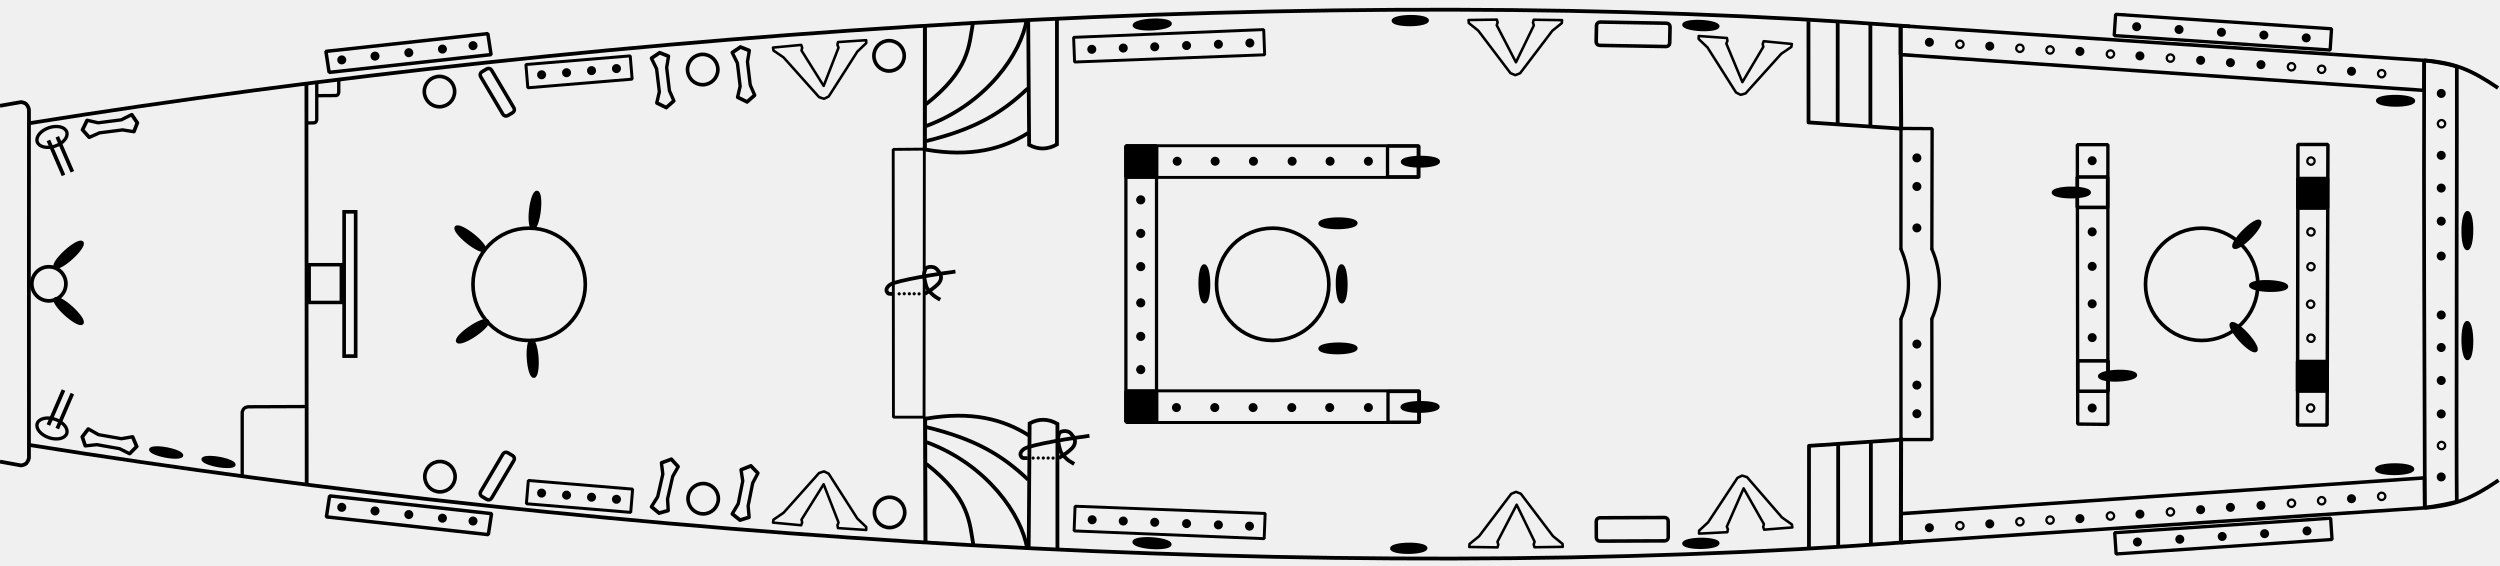
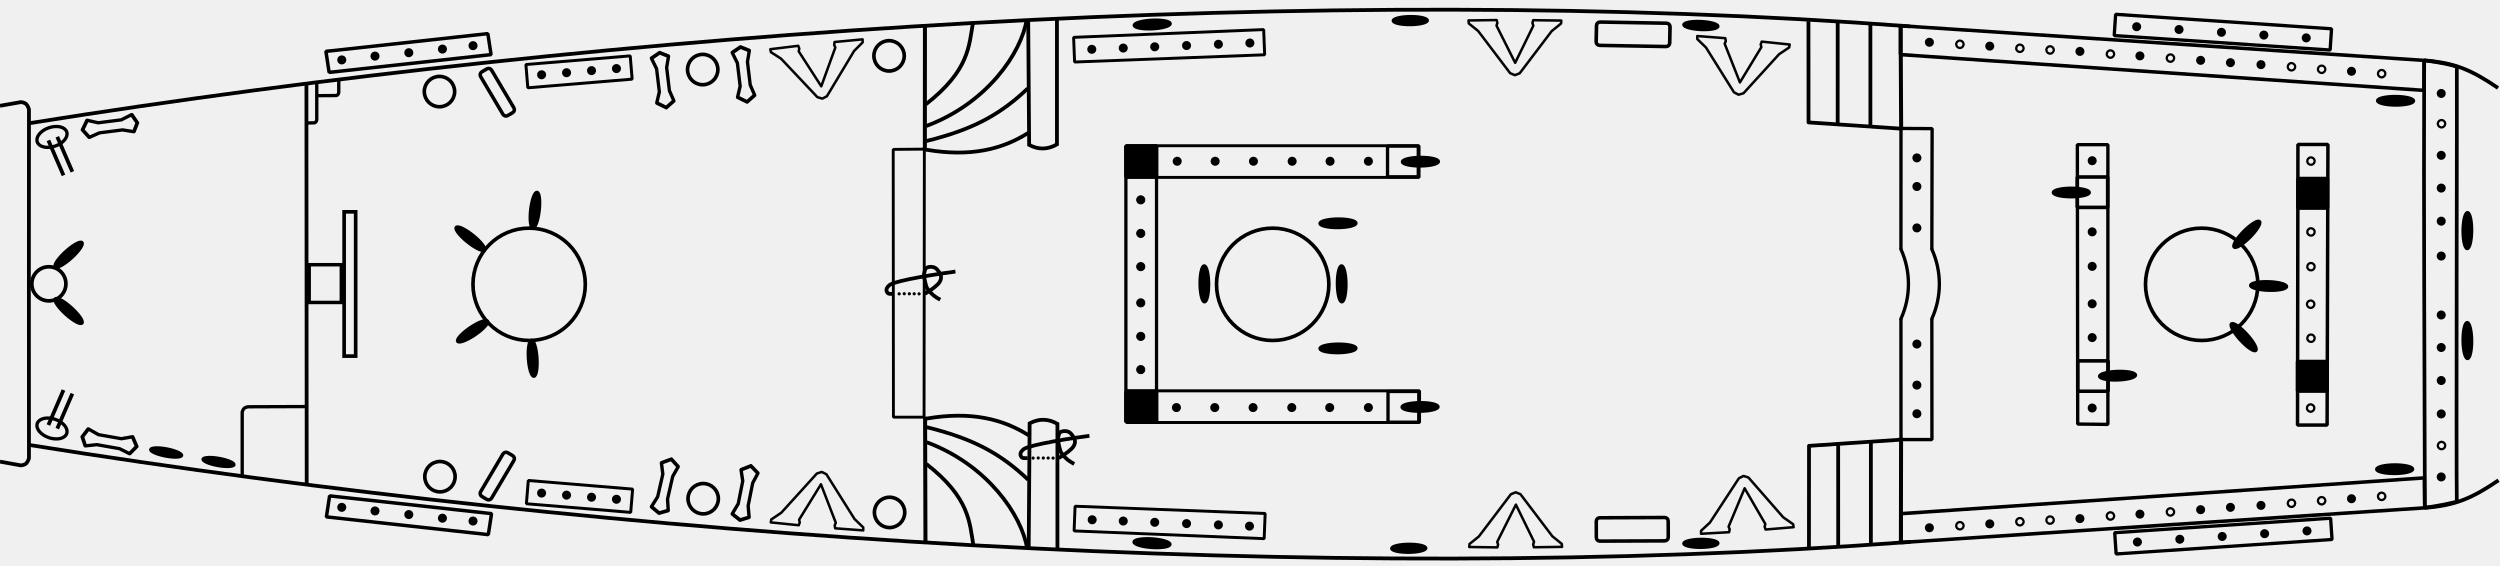
<svg xmlns="http://www.w3.org/2000/svg" xmlns:ns2="https://github.com/jolaf/rigging" xmlns:xlink="http://www.w3.org/1999/xlink" viewBox="-2 -11 659 125.586" version="1.1" id="svg993" width="659" height="149">
  <defs id="defs4">
    <circle style="fill:none;fill-rule:evenodd;stroke:#000000;stroke-width:0.962;stroke-miterlimit:0" id="circle4449" cx="160.871" cy="398.091" r="4" />
    <rect id="deckMask" width="220.711" height="146.642" x="277.269" y="-0.809" />
    <ellipse cx="3.721" cy="-575.374" rx="1.126" ry="4.735" id="the_ellipse" style="fill:#000000;fill-rule:evenodd;stroke:#000000;stroke-width:0.88;stroke-linecap:round;stroke-linejoin:round" transform="rotate(89.50973)" />
    <circle style="fill:#000000;fill-rule:evenodd;stroke:#000000;stroke-width:0.882;stroke-miterlimit:0" id="nagel" cx="567.539" cy="28.152" transform="rotate(-8.297298)" r="0.759" />
    <circle r="0.974" cy="138.775" cx="607.213" id="nagel-hole" style="fill:none;fill-rule:evenodd;stroke:#000000;stroke-width:0.601;stroke-miterlimit:0" transform="rotate(-8.297298)" />
    <rect rx="2.4" y="138.702" x="650.73" height="9.613" width="18.143" id="rect_big" style="fill:#ffffff;fill-opacity:0.001;fill-rule:evenodd;stroke:#000000;stroke-width:0.88;stroke-linecap:round;stroke-linejoin:round" />
    <rect rx="1.3" y="135.08" x="624.196" height="9.104" width="4.761" id="rect_small" style="fill:#ffffff;fill-opacity:0.001;fill-rule:evenodd;stroke:#000000;stroke-width:0.88;stroke-miterlimit:0.3" />
-     <path style="fill:#ffffff;fill-opacity:0.001;fill-rule:evenodd;stroke:#000000;stroke-width:0.88;stroke-linecap:round;stroke-linejoin:round" d="m 654.548,145.163 -11.071,-14.598 -3.259,-2.634 -0.089,-1.027 9.732,-0.134 0.268,0.982 -0.312,0.938 6.476,12.89 6.297,-12.845 -0.312,-0.938 0.268,-0.982 9.732,0.134 -0.089,1.027 -3.259,2.634 -11.071,14.598 -1.655,0.647 z" id="the_V_big" />
-     <path id="the_V_small" d="m 658.953,141.072 -8.49,-11.195 -2.499,-2.02 -0.069,-0.787 7.463,-0.103 0.205,0.753 -0.24,0.719 5.073,9.774 4.723,-9.74 -0.24,-0.719 0.205,-0.753 7.463,0.103 -0.069,0.787 -2.499,2.02 -8.49,11.195 -1.269,0.496 z" style="fill:#ffffff;fill-opacity:0.001;fill-rule:evenodd;stroke:#000000;stroke-width:0.675;stroke-linecap:round;stroke-linejoin:round" />
+     <g id="the_V">
+       <path id="the_V_black" d="m 426.259,54.267 -8.424,-11.107 -2.479,-2.004 -0.067,-0.781 7.404,-0.102 0.204,0.747 -0.238,0.713 4.927,9.807 4.791,-9.773 -0.238,-0.713 0.204,-0.747 7.404,0.102 -0.067,0.781 -2.479,2.004 -8.424,11.107 -1.259,0.493 z" style="fill:none;fill-opacity:0.001;fill-rule:evenodd;stroke:#000000;stroke-width:0.67;stroke-linecap:round;stroke-linejoin:round" />
+       <path style="fill:#ffffff;fill-opacity:0.031;fill-rule:evenodd;stroke:none;stroke-width:0.688;stroke-linecap:round;stroke-linejoin:round" d="m 426.225,54.588 -8.654,-11.411 -2.547,-2.059 -0.07,-0.803 7.607,-0.105 0.209,0.768 -0.244,0.733 5.062,10.075 4.922,-10.04 -0.244,-0.733 0.209,-0.768 7.607,0.105 -0.07,0.803 -2.547,2.059 -8.654,11.411 -1.293,0.506 z" id="the_V_white" />
+     </g>
    <g transform="matrix(-1,0,0,1,657.0613,84.96837)" id="strange_on_hut">
      <ellipse style="fill:#ffffff;fill-opacity:0.001;fill-rule:evenodd;stroke:#000000;stroke-width:0.88;stroke-miterlimit:0.3" id="path4323" cx="-74.057" cy="420.366" rx="4.104" ry="2.557" transform="rotate(-18.74917,-1131.871,-71.94031)" />
      <path transform="translate(-36.93956,-367.6302)" id="path4328" d="m 61.959,411.73 3.977,9.218" style="stroke:#000000;stroke-width:1px" />
      <path transform="translate(-36.93956,-367.6302)" style="stroke:#000000;stroke-width:1px" d="m 59.623,412.677 3.977,9.218" id="path4325" />
    </g>
    <g transform="translate(380.0305,-105.3119)" id="the_knot">
      <circle style="fill:#000000;fill-rule:evenodd;stroke:#000000;stroke-width:0;stroke-miterlimit:0" id="path4253" cx="283.884" cy="461.044" r="0.426" />
      <circle r="0.426" cy="461.013" cx="285.226" id="circle4255" style="fill:#000000;fill-rule:evenodd;stroke:#000000;stroke-width:0;stroke-miterlimit:0" />
      <circle style="fill:#000000;fill-rule:evenodd;stroke:#000000;stroke-width:0;stroke-miterlimit:0" id="circle4257" cx="286.568" cy="461.028" r="0.426" />
      <circle r="0.426" cy="461.028" cx="287.846" id="circle4259" style="fill:#000000;fill-rule:evenodd;stroke:#000000;stroke-width:0;stroke-miterlimit:0" />
      <circle style="fill:#000000;fill-rule:evenodd;stroke:#000000;stroke-width:0;stroke-miterlimit:0" id="circle4261" cx="289.14" cy="461.044" r="0.426" />
      <path style="fill:none;fill-rule:evenodd;stroke:#000000;stroke-width:1px" d="m 298.721,455.173 c -3.993,0.489 -15.46,2.284 -17.267,3.472 -0.874,0.684 -1.281,1.456 -0.505,2.273 0.295,0.218 1.515,0.126 1.515,0.126" id="path4249" />
      <path id="path4251" d="m 290.64,461.044 c 0,0 1.792,-1.092 2.589,-1.768 0.499,-0.424 1.088,-0.913 1.357,-1.421 0.27,-0.508 0.393,-0.888 0.316,-1.452 -0.077,-0.564 -0.8,-1.72 -1.438,-2.147 -0.638,-0.427 -1.581,-0.414 -2.192,-0.158 -0.612,0.256 -0.566,0.713 -0.758,1.357 -0.191,0.644 0.115,1.993 0.284,2.715 0.169,0.722 0.251,1.043 0.6,1.61 0.349,0.567 0.988,1.204 1.547,1.673 0.559,0.469 1.768,1.136 1.768,1.136" style="fill:none;fill-rule:evenodd;stroke:#000000;stroke-width:1px" />
    </g>
    <symbol id="mastMask">
      <path d="m 425.113,59.525 c 26.5,26.5 26.5,26.5 26.5,26.5 z" id="path89" />
      <path d="m 451.613,59.525 c -26.5,26.5 -26.5,26.5 -26.5,26.5 z" id="path91" />
    </symbol>
    <g id="duck" transform="matrix(0.8823634,0,0,1.004638,-152.5943,-25.94742)" style="stroke:#000000;stroke-width:0.996;stroke-linecap:butt;stroke-linejoin:round;stroke-miterlimit:1.4;stroke-dasharray:none;stroke-opacity:1;paint-order:markers fill stroke">
      <g id="g4797" style="stroke:#000000;stroke-width:0.996;stroke-linecap:butt;stroke-linejoin:round;stroke-miterlimit:1.4;stroke-dasharray:none;stroke-opacity:1;paint-order:markers fill stroke">
        <path id="path4793" d="m 215.31,40.277 -0.959,-2.798 v -6.102 l 0.959,-2.893 -2.499,-1.196 -2.652,1.196 1.162,2.893 v 6.102 l -1.161,2.798 2.652,1.514 z" style="fill:none;fill-rule:evenodd;stroke:#000000;stroke-width:0.996;stroke-linecap:butt;stroke-linejoin:round;stroke-miterlimit:1.4;stroke-dasharray:none;stroke-opacity:1;paint-order:markers fill stroke" />
      </g>
    </g>
    <rect style="opacity:1;fill:none;fill-opacity:1;fill-rule:evenodd;stroke:#000000;stroke-width:0.938;stroke-linecap:butt;stroke-linejoin:round;stroke-miterlimit:1.4;stroke-dasharray:none;stroke-opacity:1;paint-order:markers fill stroke" id="duck-rect" width="3.349" height="13.396" x="396.501" y="72.319" ry="0.924" />
    <rect style="opacity:1;fill:none;fill-opacity:1;fill-rule:evenodd;stroke:#000000;stroke-width:0.938;stroke-linecap:butt;stroke-linejoin:round;stroke-miterlimit:1.4;stroke-dasharray:none;stroke-opacity:1;paint-order:markers fill stroke" id="duck-rect-big" width="18.96" height="6.154" x="409.223" y="-33.371" transform="scale(1,-1)" ry="0.924" />
  </defs>
  <g id="layer1" transform="translate(0,-20.6)">
    <path id="path4304" d="M 78.845,125.846 78.773,19.642" style="fill:none;fill-rule:evenodd;stroke:#000000;stroke-width:1px" />
    <path style="fill:none;fill-rule:evenodd;stroke:#000000;stroke-width:1.056px" d="M 241.953,140.828 241.851,107.727 M 241.79,37.765 241.814,4.288" id="path4288" />
    <path style="fill:none;fill-rule:evenodd;stroke:#000000;stroke-width:0.978;stroke-miterlimit:0" d="m 645.621,15.449 c -3.876,-1.16 -8.605,-1.635 -8.605,-1.635 -0.16,38.87 0.115,82.335 0.176,117.905 0,0 3.887,-0.461 8.424,-1.564 -0.182,-8.555 0.077,-111.18 0.004,-114.706 z" id="path4294" />
    <path style="fill:none;fill-rule:evenodd;stroke:#000000;stroke-width:0.88" d="m 81.496,19.331 v 10.18 c -0.175,0.713 -0.438,0.672 -0.685,0.766 l -2.226,0.035" id="path4306" />
    <path id="path4887" d="m 87.296,19.031 v 3.28 c -0.175,0.713 -0.438,0.672 -0.685,0.766 l -5.025,0.035" style="fill:none;fill-rule:evenodd;stroke:#000000;stroke-width:0.88" />
    <ellipse style="fill:none;stroke:#000000;stroke-width:0.98;stroke-miterlimit:0.3" id="path4314" cx="10.879" cy="72.707" rx="4.495" ry="4.495" />
    <rect style="fill:none;fill-rule:evenodd;stroke:#000000;stroke-width:0.921" id="rect4317" width="8.482" height="9.949" x="79.496" y="67.672" />
    <rect style="fill:none;fill-rule:evenodd;stroke:#000000;stroke-width:0.961" id="rect4322" width="3.041" height="38.031" x="88.712" y="53.73" />
    <g id="g4332" transform="matrix(0.9884844,0,0,1.000069,-45.86782,-357.7597)">
      <path style="fill:none;fill-rule:evenodd;stroke:#000000;stroke-width:0.767;stroke-miterlimit:0" d="m 290.878,394.936 -8.306,0.069 c -0.004,16.806 0.062,53.776 0.058,70.582 h 8.168 c 0.004,-16.806 0.076,-53.845 0.08,-70.651 z" id="path4247" />
    </g>
    <path id="path4336" d="M 302.86,109.064 H 294.785 V 36.344 h 8.075 z" style="fill:none;fill-rule:evenodd;stroke:#000000;stroke-width:0.86;stroke-miterlimit:0" />
    <g id="g4318" transform="translate(-44.05042,-367.6302)">
      <g id="g4299">
        <path style="fill:none;fill-rule:evenodd;stroke:#000000;stroke-width:0.882;stroke-miterlimit:0" d="m 543.138,431.226 0.013,-31.846 8.206,0.049 -0.072,31.797" id="path4201" />
        <path id="path4211" d="m 551.285,431.226 c 1.304,2.875 1.979,5.997 1.979,9.164 0,3.167 -0.675,6.288 -1.979,9.164" style="fill:none;fill-rule:evenodd;stroke:#000000;stroke-width:0.88;stroke-linecap:round;stroke-linejoin:round;stroke-miterlimit:0" />
      </g>
      <g transform="matrix(1,0,0,-1,-1.332961e-5,880.7794)" id="g4305">
        <path id="path4308" d="m 543.138,431.226 0.013,-31.838 h 8.158 l -0.024,31.838" style="fill:none;fill-rule:evenodd;stroke:#000000;stroke-width:0.882;stroke-miterlimit:0" />
        <path id="path4312" d="m 543.138,431.226 c 1.304,2.875 1.979,5.997 1.979,9.164 0,3.167 -0.675,6.288 -1.979,9.164" style="fill:none;fill-rule:evenodd;stroke:#000000;stroke-width:0.88;stroke-linecap:round;stroke-linejoin:round;stroke-miterlimit:0;stroke-dasharray:none" />
      </g>
    </g>
    <path style="fill:none;fill-rule:evenodd;stroke:#000000;stroke-width:0.888;stroke-miterlimit:0" d="m 545.591,36.028 h 8.047 v 73.736 l -7.955,-0.091 z" id="rect4326" />
    <circle style="fill:none;fill-rule:evenodd;stroke:#000000;stroke-width:0.962;stroke-miterlimit:0" id="path4330" cx="578.359" cy="72.838" r="14.805" />
    <path style="fill:none;fill-rule:evenodd;stroke:#000000;stroke-width:0.919;stroke-miterlimit:0" d="m 603.734,35.978 h 7.908 l -0.217,73.963 h -7.8 z" id="rect4333" />
    <path id="path4412" d="m 61.845,123.311 v -16.814 c 0.389,-1.278 0.973,-1.205 1.523,-1.374 l 15.251,-0.062" style="fill:none;fill-rule:evenodd;stroke:#000000;stroke-width:0.88" />
    <circle r="14.805" cy="72.838" cx="333.481" id="circle327" style="fill:none;fill-rule:evenodd;stroke:#000000;stroke-width:0.962;stroke-miterlimit:0" />
    <circle style="fill:none;fill-rule:evenodd;stroke:#000000;stroke-width:0.962;stroke-miterlimit:0" id="circle329" cx="137.481" cy="72.838" r="14.805" />
    <g id="g4449">
      <g style="fill:none;stroke:#000000" transform="translate(-36.91926,-367.6302)" id="portDrawing">
        <path id="path4399" d="M 42.518,398.018 C 197.109,373.298 384.77,360.828 538.409,372.482 m 135.527,8.962 c 8.188,0.64 12.488,2.549 19.468,7.271" style="fill-rule:evenodd;stroke-width:1px" />
        <path id="path4286" d="m 305.95,370.636 0.253,33.082 c 2.441,1.306 4.882,1.261 7.324,-0.126 V 370.257" style="fill-rule:evenodd;stroke-width:1px" />
        <path id="path4296" d="m 278.986,393.009 c 11.483,-8.995 11.331,-15.34 12.443,-21.742" style="fill-rule:evenodd;stroke-width:1px" />
        <path id="path4298" d="m 279.055,398.746 c 16.006,-5.945 25.097,-19.221 26.517,-28.111" style="fill-rule:evenodd;stroke-width:1px" />
        <path id="path4300" d="m 279.055,402.708 c 12.562,-3.067 19.688,-7.145 26.769,-13.858" style="fill-rule:evenodd;stroke-width:1px" />
        <path id="path4302" d="m 279.055,404.981 c 11.722,2.006 20.149,-0.133 26.895,-4.419" style="fill-rule:evenodd;stroke-width:1px" />
        <path transform="rotate(3.861944)" style="fill-rule:evenodd;stroke:#000000;stroke-width:0.938;stroke-miterlimit:0;stroke-dasharray:none;stroke-opacity:1" d="m 559.783,335.373 138.313,-0.186 0.451,7.89 -138.295,-0.12 z" id="rect4158" />
        <rect transform="matrix(0.9977573,0.06693505,-0.06658984,0.9977804,0,0)" y="328.801" x="615.875" height="5.615" width="57.042" id="rect4272" style="fill-rule:evenodd;stroke-width:0.88;stroke-linecap:round;stroke-miterlimit:0" />
        <rect style="fill-rule:evenodd;stroke-width:0.777;stroke-miterlimit:0" id="rect4231" width="77.184" height="8.348" x="331.803" y="403.945" />
        <path style="fill-rule:evenodd;stroke-width:0.777;stroke-miterlimit:0" d="m 317.923,375.368 50.101,-2.045 0.262,6.643 -50.107,1.907 z" id="rect4238" />
        <rect transform="rotate(-4.735125)" y="395.551" x="141.375" height="6.154" width="27.593" id="rect4267" style="fill-rule:evenodd;stroke-width:0.787;stroke-miterlimit:0" />
        <rect transform="matrix(0.994042,-0.1089973,0.1510609,0.9885244,0,0)" style="fill-rule:evenodd;stroke-width:0.922;stroke-miterlimit:0" id="rect4281" width="42.94" height="5.599" x="62.236" y="390.33" ry="0" />
        <rect y="412.182" x="582.484" height="8.012" width="8.012" id="rect4212" style="fill-rule:evenodd;stroke-width:0.937;stroke-miterlimit:0" class="filled" />
        <rect style="fill-rule:evenodd;stroke-width:0.88;stroke-miterlimit:0" id="rect4227" width="8.109" height="8.109" x="400.67" y="404.025" class="filled" />
        <g id="g4442" transform="translate(15.03758,366.4963)">
          <path id="path4436" d="m 496.591,4.622 0.018,26.671 24.696,1.671" style="fill-rule:evenodd;stroke-width:1px;stroke-linejoin:round" />
          <path id="path4438" d="M 512.916,32.737 V 5.607" style="fill-rule:evenodd;stroke-width:1px" />
          <path id="path4440" d="m 504.294,31.792 0.006,-26.716" style="fill-rule:evenodd;stroke-width:1px" />
        </g>
        <use x="0" y="0" xlink:href="#circle4449" id="use11166" transform="translate(-10.10803,-8.427998)" width="100%" height="100%" />
        <use x="0" y="0" xlink:href="#circle4449" id="use11168" transform="translate(108.4099,-17.84678)" width="100%" height="100%" />
        <use x="0" y="0" xlink:href="#circle4449" id="use11170" transform="translate(59.27997,-14.234)" width="100%" height="100%" />
      </g>
    </g>
    <use height="100%" width="100%" y="0" x="0" id="use405" transform="matrix(1,0,0,-1,0.1294417,145.5797)" xlink:href="#portDrawing" />
    <path id="path4434" d="m 499.075,140.577 0.05,-27.332 m 0.022,-81.024 -0.143,-27.537" style="fill:none;fill-rule:evenodd;stroke:#000000;stroke-width:1.056px" />
    <path id="path4821" d="m -2,119.575 5.516,0.999 c 0,0 0.937,-0.069 1.425,-0.562 0.479,-0.485 0.692,-1.349 0.692,-1.349 L 5.615,72.674 5.634,26.719 c 0,0 -0.213,-0.863 -0.692,-1.349 C 4.454,24.877 3.516,24.808 3.516,24.808 L -2,25.78" style="fill:none;fill-rule:evenodd;stroke:#000000;stroke-width:1;stroke-linecap:butt;stroke-linejoin:round;stroke-miterlimit:7.6;stroke-dasharray:none;stroke-opacity:1" />
  </g>
  <g id="layer2" style="display:none" transform="translate(0,-20.6)">
    <g id="deckMasks" class="modeDependent which" style="fill:#ffffff">
      <use id="use758" xlink:href="#deckMask" class="deckMask" ns2:deck="fore" transform="matrix(0.7190432,0,0,1,298.6119,0)" x="0" y="0" width="100%" height="100%" />
      <use id="use760" xlink:href="#deckMask" class="deckMask" ns2:deck="main" x="0" y="0" width="100%" height="100%" />
      <use id="use668" xlink:href="#deckMask" class="deckMask" ns2:deck="stern" transform="matrix(1.2558,0,0,1,-348.0425,0)" x="0" y="0" width="100%" height="100%" />
    </g>
  </g>
  <g id="layer3" style="display:none" transform="translate(0,-20.6)">
    <g id="mastMasks" class="modeDependent where" style="stroke:#ff0000">
      <use id="use89" xlink:href="#mastMask" class="mastMask" ns2:mast="fore" transform="translate(140)" x="0" y="0" width="100%" height="100%" />
      <use id="use336" xlink:href="#mastMask" class="mastMask" ns2:mast="main" transform="translate(-104.8899)" x="0" y="0" width="100%" height="100%" />
      <use id="use338" xlink:href="#mastMask" class="mastMask" ns2:mast="mizzen" transform="translate(-300.9661)" x="0" y="0" width="100%" height="100%" />
    </g>
  </g>
  <g id="layer4" transform="translate(0,-20.6)">
    <g id="points" transform="translate(0.02029647,-7.1415848e-6)">
      <g ns2:deck="fore" ns2:side="port" ns2:rail="frontRail" id="g4296" ns2:isAcross="true" transform="translate(0,-1.124999)">
        <use x="0" y="0" xlink:href="#nagel" id="use4878" transform="translate(75.82837,120.558)" width="100%" height="100%" />
        <use x="0" y="0" xlink:href="#nagel" id="use4880" transform="translate(75.82837,111.3648)" width="100%" height="100%" />
        <use x="0" y="0" xlink:href="#nagel" id="use4882" transform="translate(75.82837,102.6395)" width="100%" height="100%" />
        <use x="0" y="0" xlink:href="#nagel" id="use4886" transform="translate(75.82833,94.00795)" width="100%" height="100%" />
        <use x="0" y="0" xlink:href="#nagel-hole" id="use4884" transform="translate(20.68006,-18.06192)" width="100%" height="100%" />
        <use x="0" y="0" xlink:href="#nagel" id="use4888" transform="translate(75.82833,77.69545)" width="100%" height="100%" />
      </g>
      <g ns2:deck="fore" ns2:side="starboard" ns2:rail="frontRail" id="g4312" transform="translate(3.1976551e-4,41.65011)" ns2:isAcross="true">
        <use x="0" y="0" xlink:href="#nagel" id="use4892" transform="translate(75.82824,93.32063)" width="100%" height="100%" />
        <use x="0" y="0" xlink:href="#nagel" id="use4894" transform="translate(75.82824,101.8896)" width="100%" height="100%" />
        <use x="0" y="0" xlink:href="#nagel" id="use4896" transform="translate(75.82824,110.5896)" width="100%" height="100%" />
        <use x="0" y="0" xlink:href="#nagel" id="use4898" transform="translate(75.82824,119.3956)" width="100%" height="100%" />
        <use x="0" y="0" xlink:href="#nagel-hole" id="use4900" transform="translate(20.68023,23.99438)" width="100%" height="100%" />
        <use x="0" y="0" xlink:href="#nagel" id="use4902" transform="translate(75.82824,136.0076)" width="100%" height="100%" />
      </g>
      <g ns2:deck="fore" ns2:side="port" ns2:rail="behindFront" id="g1143">
        <use x="0" y="0" xlink:href="#the_ellipse" id="use4877" transform="rotate(-89.09961,642.2966,-8.333565)" width="100%" height="100%" />
      </g>
      <g ns2:deck="fore" ns2:side="starboard" ns2:rail="behindFront" id="g1167">
        <use x="0" y="0" xlink:href="#the_ellipse" id="use4881" transform="rotate(-90.10388,656.2327,6.801843)" width="100%" height="100%" />
      </g>
      <g ns2:deck="fore" ns2:side="port" ns2:rail="backRail" id="g4384" ns2:isAcross="true" transform="translate(-7.050043,-5.437401)">
        <use x="0" y="0" xlink:href="#nagel" id="use4905" transform="translate(-55.34016,117.4538)" width="100%" height="100%" />
        <use x="0" y="0" xlink:href="#nagel" id="use4907" transform="translate(-55.34016,106.5357)" width="100%" height="100%" />
        <use x="0" y="0" xlink:href="#nagel" id="use4909" transform="translate(-55.34016,98.99535)" width="100%" height="100%" />
      </g>
      <g ns2:deck="fore" ns2:side="starboard" ns2:rail="backRail" id="g4349" transform="translate(-7.050043,46.91855)" ns2:isAcross="true">
        <use x="0" y="0" xlink:href="#nagel" id="use4912" transform="translate(-55.34016,95.71471)" width="100%" height="100%" />
        <use x="0" y="0" xlink:href="#nagel" id="use4914" transform="translate(-55.34016,106.5353)" width="100%" height="100%" />
        <use x="0" y="0" xlink:href="#nagel" id="use4916" transform="translate(-55.34016,114.0756)" width="100%" height="100%" />
      </g>
      <g ns2:deck="fore" ns2:side="port" ns2:rail="sideRail" id="g4304" transform="rotate(3.868472,821.8682,-178.4431)">
        <use x="0" y="0" xlink:href="#nagel-hole" id="use4812" transform="translate(18.54907,-19.60354)" width="100%" height="100%" />
        <use x="0" y="0" xlink:href="#nagel" id="use4814" transform="translate(65.80175,84.04969)" width="100%" height="100%" />
        <use x="0" y="0" xlink:href="#nagel-hole" id="use4816" transform="translate(-5.28586,-19.8119)" width="100%" height="100%" />
        <use x="0" y="0" xlink:href="#nagel-hole" id="use4818" transform="translate(2.687874,-19.6877)" width="100%" height="100%" />
        <use x="0" y="0" xlink:href="#nagel" id="use4820" transform="translate(41.8784,83.90932)" width="100%" height="100%" />
        <use x="0" y="0" xlink:href="#nagel" id="use4822" transform="translate(33.81339,83.936)" width="100%" height="100%" />
        <use x="0" y="0" xlink:href="#nagel" id="use4824" transform="translate(25.92968,83.85081)" width="100%" height="100%" />
        <use x="0" y="0" xlink:href="#nagel-hole" id="use4826" transform="translate(-37.27823,-19.94317)" width="100%" height="100%" />
        <use x="0" y="0" xlink:href="#nagel" id="use4828" transform="translate(9.885951,83.76302)" width="100%" height="100%" />
        <use x="0" y="0" xlink:href="#nagel-hole" id="use4830" transform="translate(-53.12793,-19.94072)" width="100%" height="100%" />
        <use x="0" y="0" xlink:href="#nagel" id="use4832" transform="translate(-5.974521,83.64781)" width="100%" height="100%" />
        <use x="0" y="0" xlink:href="#nagel-hole" id="use4834" transform="translate(-69.07567,-19.94292)" width="100%" height="100%" />
        <use x="0" y="0" xlink:href="#nagel-hole" id="use4836" transform="translate(-77.0407,-19.84125)" width="100%" height="100%" />
        <use x="0" y="0" xlink:href="#nagel-hole" id="use4838" transform="translate(-92.89051,-19.82658)" width="100%" height="100%" />
        <use x="0" y="0" xlink:href="#nagel" id="use4840" transform="translate(-29.78216,83.87078)" width="100%" height="100%" />
        <use x="0" y="0" xlink:href="#nagel" id="use4842" transform="translate(-45.72429,83.92364)" width="100%" height="100%" />
      </g>
      <g transform="rotate(3.769449,6406.558,-164.402)" id="g5102" ns2:deck="fore" ns2:side="port" ns2:rail="shroudsRail">
        <use x="0" y="0" xlink:href="#nagel" id="use4845" transform="translate(19.31865,442.8958)" width="100%" height="100%" />
        <use x="0" y="0" xlink:href="#nagel" id="use4847" transform="translate(30.51896,442.8958)" width="100%" height="100%" />
        <use x="0" y="0" xlink:href="#nagel" id="use4849" transform="translate(41.71926,442.8958)" width="100%" height="100%" />
        <use x="0" y="0" xlink:href="#nagel" id="use4851" transform="translate(52.91861,442.8958)" width="100%" height="100%" />
        <use x="0" y="0" xlink:href="#nagel" id="use4853" transform="translate(64.11891,442.8958)" width="100%" height="100%" />
      </g>
      <g ns2:side="starboard" ns2:rail="shroudsRail" ns2:deck="fore" id="g4282" transform="rotate(-3.750885,-3214.956,624.8586)">
        <use x="0" y="0" xlink:href="#nagel" id="use4833" transform="translate(64.11983,442.8955)" width="100%" height="100%" />
        <use x="0" y="0" xlink:href="#nagel" id="use4835" transform="translate(52.91953,442.8955)" width="100%" height="100%" />
        <use x="0" y="0" xlink:href="#nagel" id="use4837" transform="translate(41.71923,442.8955)" width="100%" height="100%" />
        <use x="0" y="0" xlink:href="#nagel" id="use4839" transform="translate(30.51893,442.8955)" width="100%" height="100%" />
        <use x="0" y="0" xlink:href="#nagel" id="use4841" transform="translate(19.31956,442.8955)" width="100%" height="100%" />
      </g>
      <g id="g826" ns2:rail="onDeckFront" ns2:side="port" ns2:deck="fore" transform="rotate(-36.82482,358.4847,-789.6173)">
        <use x="0" y="0" xlink:href="#the_ellipse" id="use4869" transform="rotate(37.61055,293.7698,-704.8099)" width="100%" height="100%" />
      </g>
      <g transform="translate(544,94.33169)" ns2:deck="fore" ns2:side="starboard" ns2:rail="onDeckFront" id="g830">
        <use x="0" y="0" xlink:href="#the_ellipse" id="use4872" transform="rotate(0.2410182,-6431.205,-116512.54)" width="100%" height="100%" />
      </g>
      <g ns2:deck="fore" ns2:side="port" ns2:rail="frontFists" id="g1149">
        <rect style="fill:#000000;fill-rule:evenodd;stroke:#000000;stroke-width:0.914;stroke-miterlimit:0" id="rect4199" width="7.821" height="7.821" x="603.704" y="44.94" />
      </g>
      <g ns2:deck="fore" ns2:side="starboard" ns2:rail="frontFists" id="g1170" transform="translate(-0.0999806,4.9444451e-6)">
        <rect y="93.177" x="603.704" height="7.821" width="7.821" id="rect4327" style="fill:#000000;fill-rule:evenodd;stroke:#000000;stroke-width:0.914;stroke-miterlimit:0" />
      </g>
      <g ns2:deck="fore" ns2:side="port" ns2:rail="backPillars" id="g1152" transform="rotate(-36.15093,546.1945,68.57189)">
        <use x="0" y="0" xlink:href="#the_ellipse" id="use4852" transform="rotate(-143.4218,574.4299,28.15793)" width="100%" height="100%" />
      </g>
      <g ns2:deck="fore" ns2:side="starboard" ns2:rail="backPillars" id="g1179" transform="rotate(-39.45442,559.8273,95.61149)">
        <use x="0" y="0" xlink:href="#the_ellipse" id="use4857" transform="rotate(37.99271,427.0698,18.63686)" width="100%" height="100%" />
      </g>
      <g ns2:deck="fore" ns2:side="port" ns2:rail="behindMastRail" id="g4334" ns2:isAcross="true">
        <use x="0" y="0" xlink:href="#nagel" id="use4920" transform="translate(-16.18084,122.1517)" width="100%" height="100%" />
        <use x="0" y="0" xlink:href="#nagel" id="use4922" transform="translate(-16.18084,113.0523)" width="100%" height="100%" />
        <use x="0" y="0" xlink:href="#nagel" id="use4924" transform="translate(-16.18084,94.30326)" width="100%" height="100%" />
      </g>
      <g ns2:deck="fore" ns2:side="starboard" ns2:rail="behindMastRail" id="g4339" transform="matrix(1,0,0,-1,3.4200031e-4,145.33)" ns2:isAcross="true">
        <use x="0" y="0" xlink:href="#nagel" id="use4927" transform="translate(-16.18084,121.4019)" width="100%" height="100%" />
        <use x="0" y="0" xlink:href="#nagel" id="use4929" transform="translate(-16.18084,112.49)" width="100%" height="100%" />
        <use x="0" y="0" xlink:href="#nagel" id="use4931" transform="translate(-16.18084,93.92845)" width="100%" height="100%" />
      </g>
      <g ns2:deck="fore" ns2:rail="atMastFront" ns2:side="center" id="g1173" transform="rotate(-32.90732,595.9848,73.28352)">
        <use x="0" y="0" xlink:href="#the_ellipse" id="use4860" transform="rotate(35.2787,468.5599,68.43304)" width="100%" height="100%" />
      </g>
      <g ns2:deck="fore" ns2:side="port" ns2:rail="atMastSide" id="g1146" transform="rotate(-32.86643,586.852,60.65819)">
        <use x="0" y="0" xlink:href="#the_ellipse" id="use4863" transform="rotate(-11.81596,886.5428,-41.56084)" width="100%" height="100%" />
      </g>
      <g ns2:deck="fore" ns2:side="starboard" ns2:rail="atMastSide" id="g1176" transform="rotate(-42.01908,592.0055,85.76763)">
        <use x="0" y="0" xlink:href="#the_ellipse" id="use4866" transform="rotate(-89.96514,625.4043,34.77015)" width="100%" height="100%" />
      </g>
      <g ns2:deck="main" ns2:side="port" ns2:rail="bulwark" id="g4357">
-         <use x="0" y="0" xlink:href="#the_V_small" id="use4844" transform="rotate(4.806597,1972.663,-2340.978)" width="100%" height="100%" />
-         <use x="0" y="0" xlink:href="#the_V_small" id="use4855" transform="translate(-262.8122,-123.9023)" width="100%" height="100%" />
+         <use x="0" y="0" xlink:href="#the_V" id="use4823" transform="rotate(5.168461,795.6918,357.2545)" width="100%" height="100%" />
+         <use x="0" y="0" xlink:href="#the_V" id="use4825" transform="translate(-30.208,-37.091)" width="100%" height="100%" />
        <use x="0" y="0" xlink:href="#duck-rect-big" id="use4944" transform="matrix(-1.022242,-0.01795805,0.02040836,-0.9990507,855.8611,44.71806)" width="100%" height="100%" />
      </g>
      <g ns2:deck="main" ns2:side="starboard" ns2:rail="bulwark" id="g4367" transform="matrix(1,0,0,-1,1.0610231e-4,146.0804)">
-         <use x="0" y="0" xlink:href="#the_V_small" id="use4862" transform="rotate(3.719631,2387.664,-3043.87)" width="100%" height="100%" style="stroke:#000000;stroke-width:0.938;stroke-miterlimit:4;stroke-dasharray:none;stroke-opacity:1" />
-         <use x="0" y="0" xlink:href="#the_V_small" id="use4865" transform="translate(-262.6198,-123.0647)" width="100%" height="100%" />
+         <use x="0" y="0" xlink:href="#the_V" id="use4844" transform="rotate(3.989947,902.8869,470.1284)" width="100%" height="100%" />
+         <use x="0" y="0" xlink:href="#the_V" id="use4855" transform="translate(-30.0161,-36.37422)" width="100%" height="100%" />
        <use x="0" y="0" xlink:href="#duck-rect-big" id="use4941" transform="rotate(0.2370543,5652.47,2325.239)" width="100%" height="100%" />
      </g>
      <g ns2:deck="main" ns2:side="port" ns2:rail="sideRail" id="g4358" transform="rotate(-2.277394,278.9201,10.61171)">
        <use x="0" y="0" xlink:href="#nagel" id="use1167" transform="translate(-279.9012,65.20606)" width="100%" height="100%" />
        <use x="0" y="0" xlink:href="#use1167" id="use1169" transform="translate(8.299995)" width="100%" height="100%" />
        <use x="0" y="0" xlink:href="#use1169" id="use1171" width="100%" height="100%" transform="translate(8.301)" />
        <use x="0" y="0" xlink:href="#use1171" id="use1173" width="100%" height="100%" transform="translate(8.399)" />
        <use x="0" y="0" xlink:href="#use1173" id="use1175" width="100%" height="100%" transform="translate(8.4)" />
        <use x="0" y="0" xlink:href="#use1175" id="use1177" width="100%" height="100%" transform="translate(8.301)" />
      </g>
      <g ns2:deck="main" ns2:side="starboard" ns2:rail="sideRail" id="g4383" transform="rotate(2.32056,-2768.985,73.46013)">
        <use x="0" y="0" xlink:href="#nagel" id="use1180" transform="translate(-279.8015,65.20552)" width="100%" height="100%" />
        <use x="0" y="0" xlink:href="#use1180" id="use1182" transform="translate(8.199998)" width="100%" height="100%" />
        <use x="0" y="0" xlink:href="#use1182" id="use1184" width="100%" height="100%" transform="translate(8.301)" />
        <use x="0" y="0" xlink:href="#use1184" id="use1186" width="100%" height="100%" transform="translate(8.399)" />
        <use x="0" y="0" xlink:href="#use1186" id="use1188" width="100%" height="100%" transform="translate(8.4)" />
        <use x="0" y="0" xlink:href="#use1188" id="use1190" width="100%" height="100%" transform="translate(8.201)" />
      </g>
      <g ns2:deck="main" ns2:side="port" ns2:rail="aboveRail" id="g1155" transform="translate(0,-0.4997731)">
        <use x="0" y="0" xlink:href="#the_ellipse" id="use4885" transform="rotate(-2.286556,590.1595,6858.634)" width="100%" height="100%" />
      </g>
      <g ns2:deck="main" ns2:side="starboard" ns2:rail="aboveRail" id="g1191" transform="rotate(4.400361,295.1425,140.8257)">
        <use x="0" y="0" xlink:href="#the_ellipse" id="use4889" transform="translate(-273.7397,141.7779)" width="100%" height="100%" />
      </g>
      <g ns2:deck="main" ns2:side="port" ns2:rail="frontPillars" id="g1161" transform="translate(0.3998641,-4.50021)">
        <use x="0" y="0" xlink:href="#the_ellipse" id="use4893" transform="translate(-203.3822,46.21481)" width="100%" height="100%" />
      </g>
      <g ns2:deck="main" ns2:side="starboard" ns2:rail="frontPillars" id="g1182" transform="translate(0.2998641,4.199791)">
        <use x="0" y="0" xlink:href="#the_ellipse" id="use4904" transform="translate(-203.3822,102.1648)" width="100%" height="100%" />
      </g>
      <g ns2:deck="main" ns2:side="port" ns2:rail="onDeckFront" id="g1164" transform="translate(-16.59964,4.599977)">
        <use x="0" y="0" xlink:href="#the_ellipse" id="use4897" transform="translate(-208.1147,53.35763)" width="100%" height="100%" />
      </g>
      <g ns2:deck="main" ns2:side="starboard" ns2:rail="onDeckFront" id="g1185" transform="translate(-16.59964,-3.79971)">
        <use x="0" y="0" xlink:href="#the_ellipse" id="use4901" transform="translate(-208.1147,94.73231)" width="100%" height="100%" />
      </g>
      <g ns2:deck="main" ns2:side="port" ns2:rail="backFists" id="g1158" transform="translate(7.600336,-4.299942)">
        <rect y="408.336" x="324.097" height="8.109" width="8.109" id="rect4213" style="fill:#000000;fill-rule:evenodd;stroke:#000000;stroke-width:0.88;stroke-miterlimit:0" transform="translate(-36.93956,-367.6302)" />
      </g>
      <g ns2:deck="main" ns2:side="starboard" ns2:rail="backFists" id="g1188" transform="translate(7.600324,4.400157)">
        <rect style="fill:#000000;fill-rule:evenodd;stroke:#000000;stroke-width:0.88;stroke-miterlimit:0" id="rect4423" width="8.109" height="8.109" x="287.157" y="96.606" />
      </g>
      <g ns2:deck="main" ns2:side="port" ns2:rail="behindMastRail" id="g4374" ns2:isAcross="true" transform="translate(7.500264,-0.8001341)">
        <circle r="1.067" cy="436.607" cx="328.12" id="circle4234" style="fill:#000000;fill-rule:evenodd;stroke:#000000;stroke-width:0.266;stroke-miterlimit:2.9" transform="translate(-36.93956,-367.6302)" />
        <circle style="fill:#000000;fill-rule:evenodd;stroke:#000000;stroke-width:0.266;stroke-miterlimit:2.9" id="circle4243" cx="291.18" cy="60.217" r="1.067" />
        <circle r="1.067" cy="51.377" cx="291.18" id="circle4245" style="fill:#000000;fill-rule:evenodd;stroke:#000000;stroke-width:0.266;stroke-miterlimit:2.9" />
      </g>
      <g ns2:deck="main" ns2:side="starboard" ns2:rail="behindMastRail" id="g4415" transform="translate(7.500264,23.94987)" ns2:isAcross="true">
        <circle transform="translate(-36.93956,-367.6302)" style="fill:#000000;fill-rule:evenodd;stroke:#000000;stroke-width:0.266;stroke-miterlimit:2.9" id="circle4421" cx="328.12" cy="421.407" r="1.067" />
        <circle r="1.067" cy="62.617" cx="291.18" id="circle4419" style="fill:#000000;fill-rule:evenodd;stroke:#000000;stroke-width:0.266;stroke-miterlimit:2.9" />
        <circle style="fill:#000000;fill-rule:evenodd;stroke:#000000;stroke-width:0.266;stroke-miterlimit:2.9" id="circle4417" cx="291.18" cy="71.377" r="1.067" />
      </g>
      <g ns2:deck="main" ns2:side="port" ns2:rail="sideMastRail" id="g4366" transform="translate(7.599995,-4.399712)">
        <use x="0" y="0" xlink:href="#nagel" id="use4789" transform="translate(-264.9702,98.84545)" width="100%" height="100%" />
        <use x="0" y="0" xlink:href="#nagel" id="use4791" transform="translate(-254.9702,98.84545)" width="100%" height="100%" />
        <use x="0" y="0" xlink:href="#nagel" id="use4793" transform="translate(-244.8712,98.84545)" width="100%" height="100%" />
        <use x="0" y="0" xlink:href="#nagel" id="use4795" transform="translate(-234.6702,98.84545)" width="100%" height="100%" />
        <use x="0" y="0" xlink:href="#nagel" id="use4799" transform="translate(-224.6702,98.84545)" width="100%" height="100%" />
        <use x="0" y="0" xlink:href="#nagel" id="use4801" transform="translate(-214.5712,98.84545)" width="100%" height="100%" />
      </g>
      <g ns2:deck="main" ns2:side="starboard" ns2:rail="sideMastRail" id="g4397" transform="translate(7.500295,60.52498)">
        <use x="0" y="0" xlink:href="#nagel" id="use4805" transform="translate(-265.0705,98.84576)" width="100%" height="100%" />
        <use x="0" y="0" xlink:href="#nagel" id="use4870" transform="translate(-254.9705,98.84576)" width="100%" height="100%" />
        <use x="0" y="0" xlink:href="#nagel" id="use4875" transform="translate(-244.8715,98.84576)" width="100%" height="100%" />
        <use x="0" y="0" xlink:href="#nagel" id="use4890" transform="translate(-234.6705,98.84576)" width="100%" height="100%" />
        <use x="0" y="0" xlink:href="#nagel" id="use4895" transform="translate(-224.6705,98.84576)" width="100%" height="100%" />
        <use x="0" y="0" xlink:href="#nagel" id="use4899" transform="translate(-214.4715,98.84576)" width="100%" height="100%" />
      </g>
      <g ns2:deck="main" ns2:rail="atMastFront" ns2:side="center" id="g1194">
        <use x="0" y="0" xlink:href="#the_ellipse" id="use4911" transform="rotate(90,426.5546,-76.11092)" width="100%" height="100%" />
      </g>
      <g ns2:deck="main" ns2:rail="atMastBack" ns2:side="center" id="g1197">
        <use x="0" y="0" xlink:href="#the_ellipse" id="use4908" transform="rotate(90,408.4547,-94.21076)" width="100%" height="100%" />
      </g>
      <g ns2:deck="stern" ns2:rail="atFront" ns2:side="center" id="g4276" transform="translate(-48.82402,-385.82)">
        <use x="0" y="0" xlink:href="#the_knot" id="use4868" transform="translate(-380.0936,105.4382)" width="100%" height="100%" />
      </g>
      <g transform="translate(-13.50777,-342.5271)" id="g808" ns2:side="starboard" ns2:rail="aboveLadder" ns2:deck="stern">
        <use x="0" y="0" xlink:href="#the_knot" id="use4887" transform="translate(-380.0936,105.4382)" width="100%" height="100%" />
      </g>
      <g ns2:deck="stern" ns2:side="port" ns2:rail="bulwark" id="g4431">
-         <use x="0" y="0" xlink:href="#the_V_small" id="use4871" transform="rotate(-4.61484,-1022.503,5605.014)" width="100%" height="100%" />
+         <use x="0" y="0" xlink:href="#the_V" id="use4862" transform="rotate(-6.173245,34.56228,2012.214)" width="100%" height="100%" />
        <use x="0" y="0" xlink:href="#duck" id="use4854" transform="rotate(-6.837746,187.9971,-1316.393)" width="100%" height="100%" />
        <use x="0" y="0" xlink:href="#duck" id="use4873" transform="rotate(-6.837746,189.9022,-1137.375)" width="100%" height="100%" />
        <use x="0" y="0" xlink:href="#duck-rect" id="use4925" transform="rotate(-30.63951,159.929,541.8049)" width="100%" height="100%" />
      </g>
      <g ns2:deck="stern" ns2:side="starboard" ns2:rail="bulwark" id="g4439" transform="matrix(1,0,0,-1,7.6282286e-5,145.5905)">
-         <use x="0" y="0" xlink:href="#the_V_small" id="use4874" transform="rotate(-4.594098,-1035.192,5629.792)" width="100%" height="100%" />
+         <use x="0" y="0" xlink:href="#the_V" id="use4871" transform="rotate(-5.02773,-37.7319,2463.852)" width="100%" height="100%" />
        <use x="0" y="0" xlink:href="#duck" id="use4891" transform="rotate(-12.8412,152.2112,-599.6507)" width="100%" height="100%" />
        <use x="0" y="0" xlink:href="#duck" id="use4903" transform="rotate(-11.30702,160.2669,-791.3318)" width="100%" height="100%" />
        <use x="0" y="0" xlink:href="#duck-rect" id="use4928" transform="rotate(-30.63951,159.9291,541.8051)" width="100%" height="100%" />
      </g>
      <g ns2:deck="stern" ns2:side="port" ns2:rail="sideRail" id="g4420" transform="translate(-25.7,0.4003696)">
        <use x="0" y="0" xlink:href="#use1142" id="use1144" transform="translate(-19.7325,1.634062)" width="100%" height="100%" />
        <use x="0" y="0" xlink:href="#use1144" id="use1146" transform="translate(6.5775,-0.5446874)" width="100%" height="100%" />
        <use x="0" y="0" xlink:href="#use1146" id="use1148" width="100%" height="100%" transform="translate(6.583125,-0.5446875)" />
        <use x="0" y="0" xlink:href="#nagel" id="use1142" transform="translate(-379.4827,69.61231)" width="100%" height="100%" />
      </g>
      <g ns2:deck="stern" ns2:side="starboard" ns2:rail="sideRail" id="g4453" transform="matrix(1,0,0,-1,-25.6,145.0708)">
        <use x="0" y="0" xlink:href="#use1158" id="use1160" transform="translate(-6.5775,0.5446872)" width="100%" height="100%" />
        <use x="0" y="0" xlink:href="#use1156" id="use1158" transform="translate(-6.583125,0.5446877)" width="100%" height="100%" />
        <use x="0" y="0" xlink:href="#use1154" id="use1156" transform="translate(-6.571874,0.5446872)" width="100%" height="100%" />
        <use x="0" y="0" xlink:href="#nagel" id="use1154" transform="translate(-379.5827,69.61203)" width="100%" height="100%" />
      </g>
      <g ns2:deck="stern" ns2:side="port" ns2:rail="shroudsRail" id="g4413" transform="translate(-26.8002,0.6002767)">
        <use x="0" y="0" xlink:href="#use1119" id="use1121" transform="translate(8.064033,-0.9030018)" width="100%" height="100%" />
        <use x="0" y="0" xlink:href="#nagel" id="use1119" transform="translate(-424.256,64.27546)" width="100%" height="100%" />
        <use x="0" y="0" xlink:href="#use1121" id="use1123" transform="translate(-16.92701,1.854002)" width="100%" height="100%" />
        <use x="0" y="0" xlink:href="#use1123" id="use1125" transform="translate(-8.911999,0.9019982)" width="100%" height="100%" />
        <use x="0" y="0" xlink:href="#nagel" id="use1117" transform="translate(-450.7941,67.13046)" width="100%" height="100%" />
      </g>
      <g ns2:deck="stern" ns2:side="starboard" ns2:rail="shroudsRail" id="g4463" transform="matrix(1,0,0,-1,-26.8002,145.2642)">
        <use x="0" y="0" xlink:href="#use1133" id="use1135" width="100%" height="100%" transform="translate(8.064,-0.751)" />
        <use x="0" y="0" xlink:href="#use1131" id="use1133" width="100%" height="100%" transform="translate(8.863,-0.953)" />
        <use x="0" y="0" xlink:href="#use1129" id="use1131" width="100%" height="100%" transform="translate(8.912,-0.952)" />
        <use x="0" y="0" xlink:href="#use1127" id="use1129" transform="translate(8.763,-0.9529995)" width="100%" height="100%" />
        <use x="0" y="0" xlink:href="#nagel" id="use1127" transform="translate(-450.794,67.68041)" width="100%" height="100%" />
      </g>
      <g ns2:deck="stern" ns2:side="port" ns2:rail="atMast" id="g4475" transform="translate(5.839674,-2.641305)">
        <use x="0" y="0" xlink:href="#the_ellipse" id="use4831" transform="rotate(-140.8787,357.2304,112.7152)" width="100%" height="100%" />
        <use x="0" y="0" xlink:href="#the_ellipse" id="use4843" transform="rotate(-82.91271,386.6118,277.6812)" width="100%" height="100%" />
      </g>
      <g transform="matrix(1,0,0,-1,2.472404,149.4758)" id="g668" ns2:rail="atMast" ns2:side="starboard" ns2:deck="stern">
        <use x="0" y="0" xlink:href="#the_ellipse" id="use4846" transform="rotate(34.62871,242.7356,-698.738)" width="100%" height="100%" />
        <use x="0" y="0" xlink:href="#the_ellipse" id="use4848" width="100%" height="100%" transform="rotate(94.25484,328.5774,-176.0266)" />
      </g>
      <g ns2:deck="stern" ns2:side="port" ns2:rail="poopBulwark" id="g4487">
        <use x="0" y="0" xlink:href="#duck" id="use4910" transform="rotate(82.73893,18.33087,15.30307)" width="100%" height="100%" />
        <use x="0" y="0" xlink:href="#strange_on_hut" id="use4859" transform="matrix(1,0,0,-1,-617.3254,173.1892)" width="100%" height="100%" />
      </g>
      <g ns2:deck="stern" ns2:side="starboard" ns2:rail="poopBulwark" id="g4497" transform="matrix(1,0,0,-1,0,146.3879)" ns2:ignoreDeck="true">
        <use x="0" y="0" xlink:href="#duck" id="use4915" transform="rotate(-100.0349,40.7892,23.90819)" width="100%" height="100%" />
        <use x="0" y="0" xlink:href="#strange_on_hut" id="use4797" transform="matrix(1,0,0,-1,-617.3254,174.7464)" width="100%" height="100%" />
        <use x="0" y="0" xlink:href="#the_ellipse" id="use4879" transform="matrix(0.8697209,-0.1586344,0.1586344,0.8697209,-458.4489,121.5379)" width="100%" height="100%" />
        <use x="0" y="0" xlink:href="#the_ellipse" id="use4883" transform="matrix(0.8716045,-0.1479355,0.1479355,0.8716045,-445.7457,112.884)" width="100%" height="100%" />
      </g>
      <g ns2:deck="stern" ns2:side="port" ns2:rail="poopFlagstaff" id="g1200" ns2:ignoreDeck="true" transform="rotate(-41.65977,51.67075,57.40918)">
        <use x="0" y="0" xlink:href="#the_ellipse" id="use4807" transform="translate(-555.3777,40.6423)" width="100%" height="100%" />
      </g>
      <g ns2:deck="stern" ns2:side="starboard" ns2:rail="poopFlagstaff" id="g1203" ns2:ignoreDeck="true" transform="rotate(-36.99408,51.2745,73.39029)">
        <use x="0" y="0" xlink:href="#the_ellipse" id="use4811" transform="rotate(79.63218,262.1806,-305.461)" width="100%" height="100%" />
      </g>
      <g transform="matrix(0.9977215,-0.06746628,-0.06746628,-0.9977215,-10.16631,201.898)" id="g4934" ns2:rail="sideRail" ns2:side="starboard" ns2:deck="fore">
        <use height="100%" width="100%" transform="translate(18.54907,-19.60354)" id="use4850" xlink:href="#nagel-hole" y="0" x="0" />
        <use height="100%" width="100%" transform="translate(65.80175,84.04969)" id="use4856" xlink:href="#nagel" y="0" x="0" />
        <use height="100%" width="100%" transform="translate(-5.28586,-19.8119)" id="use4858" xlink:href="#nagel-hole" y="0" x="0" />
        <use height="100%" width="100%" transform="translate(2.687874,-19.6877)" id="use4861" xlink:href="#nagel-hole" y="0" x="0" />
        <use height="100%" width="100%" transform="translate(41.8784,83.90932)" id="use4864" xlink:href="#nagel" y="0" x="0" />
        <use height="100%" width="100%" transform="translate(33.81339,83.936)" id="use4867" xlink:href="#nagel" y="0" x="0" />
        <use height="100%" width="100%" transform="translate(25.92968,83.85081)" id="use4876" xlink:href="#nagel" y="0" x="0" />
        <use height="100%" width="100%" transform="translate(-37.27823,-19.94317)" id="use4906" xlink:href="#nagel-hole" y="0" x="0" />
        <use height="100%" width="100%" transform="translate(9.885951,83.76302)" id="use4913" xlink:href="#nagel" y="0" x="0" />
        <use height="100%" width="100%" transform="translate(-53.12793,-19.94072)" id="use4917" xlink:href="#nagel-hole" y="0" x="0" />
        <use height="100%" width="100%" transform="translate(-5.974521,83.64781)" id="use4919" xlink:href="#nagel" y="0" x="0" />
        <use height="100%" width="100%" transform="translate(-69.07567,-19.94292)" id="use4921" xlink:href="#nagel-hole" y="0" x="0" />
        <use height="100%" width="100%" transform="translate(-77.0407,-19.84125)" id="use4923" xlink:href="#nagel-hole" y="0" x="0" />
        <use height="100%" width="100%" transform="translate(-92.89051,-19.82658)" id="use4926" xlink:href="#nagel-hole" y="0" x="0" />
        <use height="100%" width="100%" transform="translate(-29.78216,83.87078)" id="use4930" xlink:href="#nagel" y="0" x="0" />
        <use height="100%" width="100%" transform="translate(-45.72429,83.92364)" id="use4932" xlink:href="#nagel" y="0" x="0" />
      </g>
      <g id="g5017">
        <g id="g5002">
          <use x="0" y="0" xlink:href="#nagel-hole" id="use4987" transform="translate(-13.73291,-9.338379)" width="100%" height="100%" />
          <use x="0" y="0" xlink:href="#nagel-hole" id="use4989" transform="translate(-13.73291,9.333698)" width="100%" height="100%" />
          <use x="0" y="0" xlink:href="#nagel-hole" id="use4991" transform="translate(-13.73291,18.49365)" width="100%" height="100%" />
        </g>
        <g id="g5007">
          <use x="0" y="0" xlink:href="#nagel-hole" id="use4993" transform="translate(-13.81785,28.38557)" width="100%" height="100%" />
          <use x="0" y="0" xlink:href="#nagel-hole" id="use4995" transform="translate(-13.72879,37.35352)" width="100%" height="100%" />
          <use x="0" y="0" xlink:href="#nagel-hole" id="use4997" transform="translate(-13.82254,55.75776)" width="100%" height="100%" />
        </g>
      </g>
    </g>
    <use x="0" y="0" xlink:href="#the_ellipse" id="use4918" transform="matrix(0.9501223,0.05297662,-0.05297662,0.9501223,-100.3957,-24.71795)" width="100%" height="100%" />
    <use x="0" y="0" xlink:href="#the_ellipse" id="use4933" transform="matrix(0.9507373,0,0,0.9507373,-177.2909,4.465541)" width="100%" height="100%" />
    <use x="0" y="0" xlink:href="#the_ellipse" id="use4935" transform="matrix(0.9507373,0,0,0.9507373,-100.6909,142.2655)" width="100%" height="100%" />
    <use x="0" y="0" xlink:href="#the_ellipse" id="use4937" transform="matrix(0.9507373,0,0,0.9507373,-177.6909,143.5655)" width="100%" height="100%" />
  </g>
</svg>
